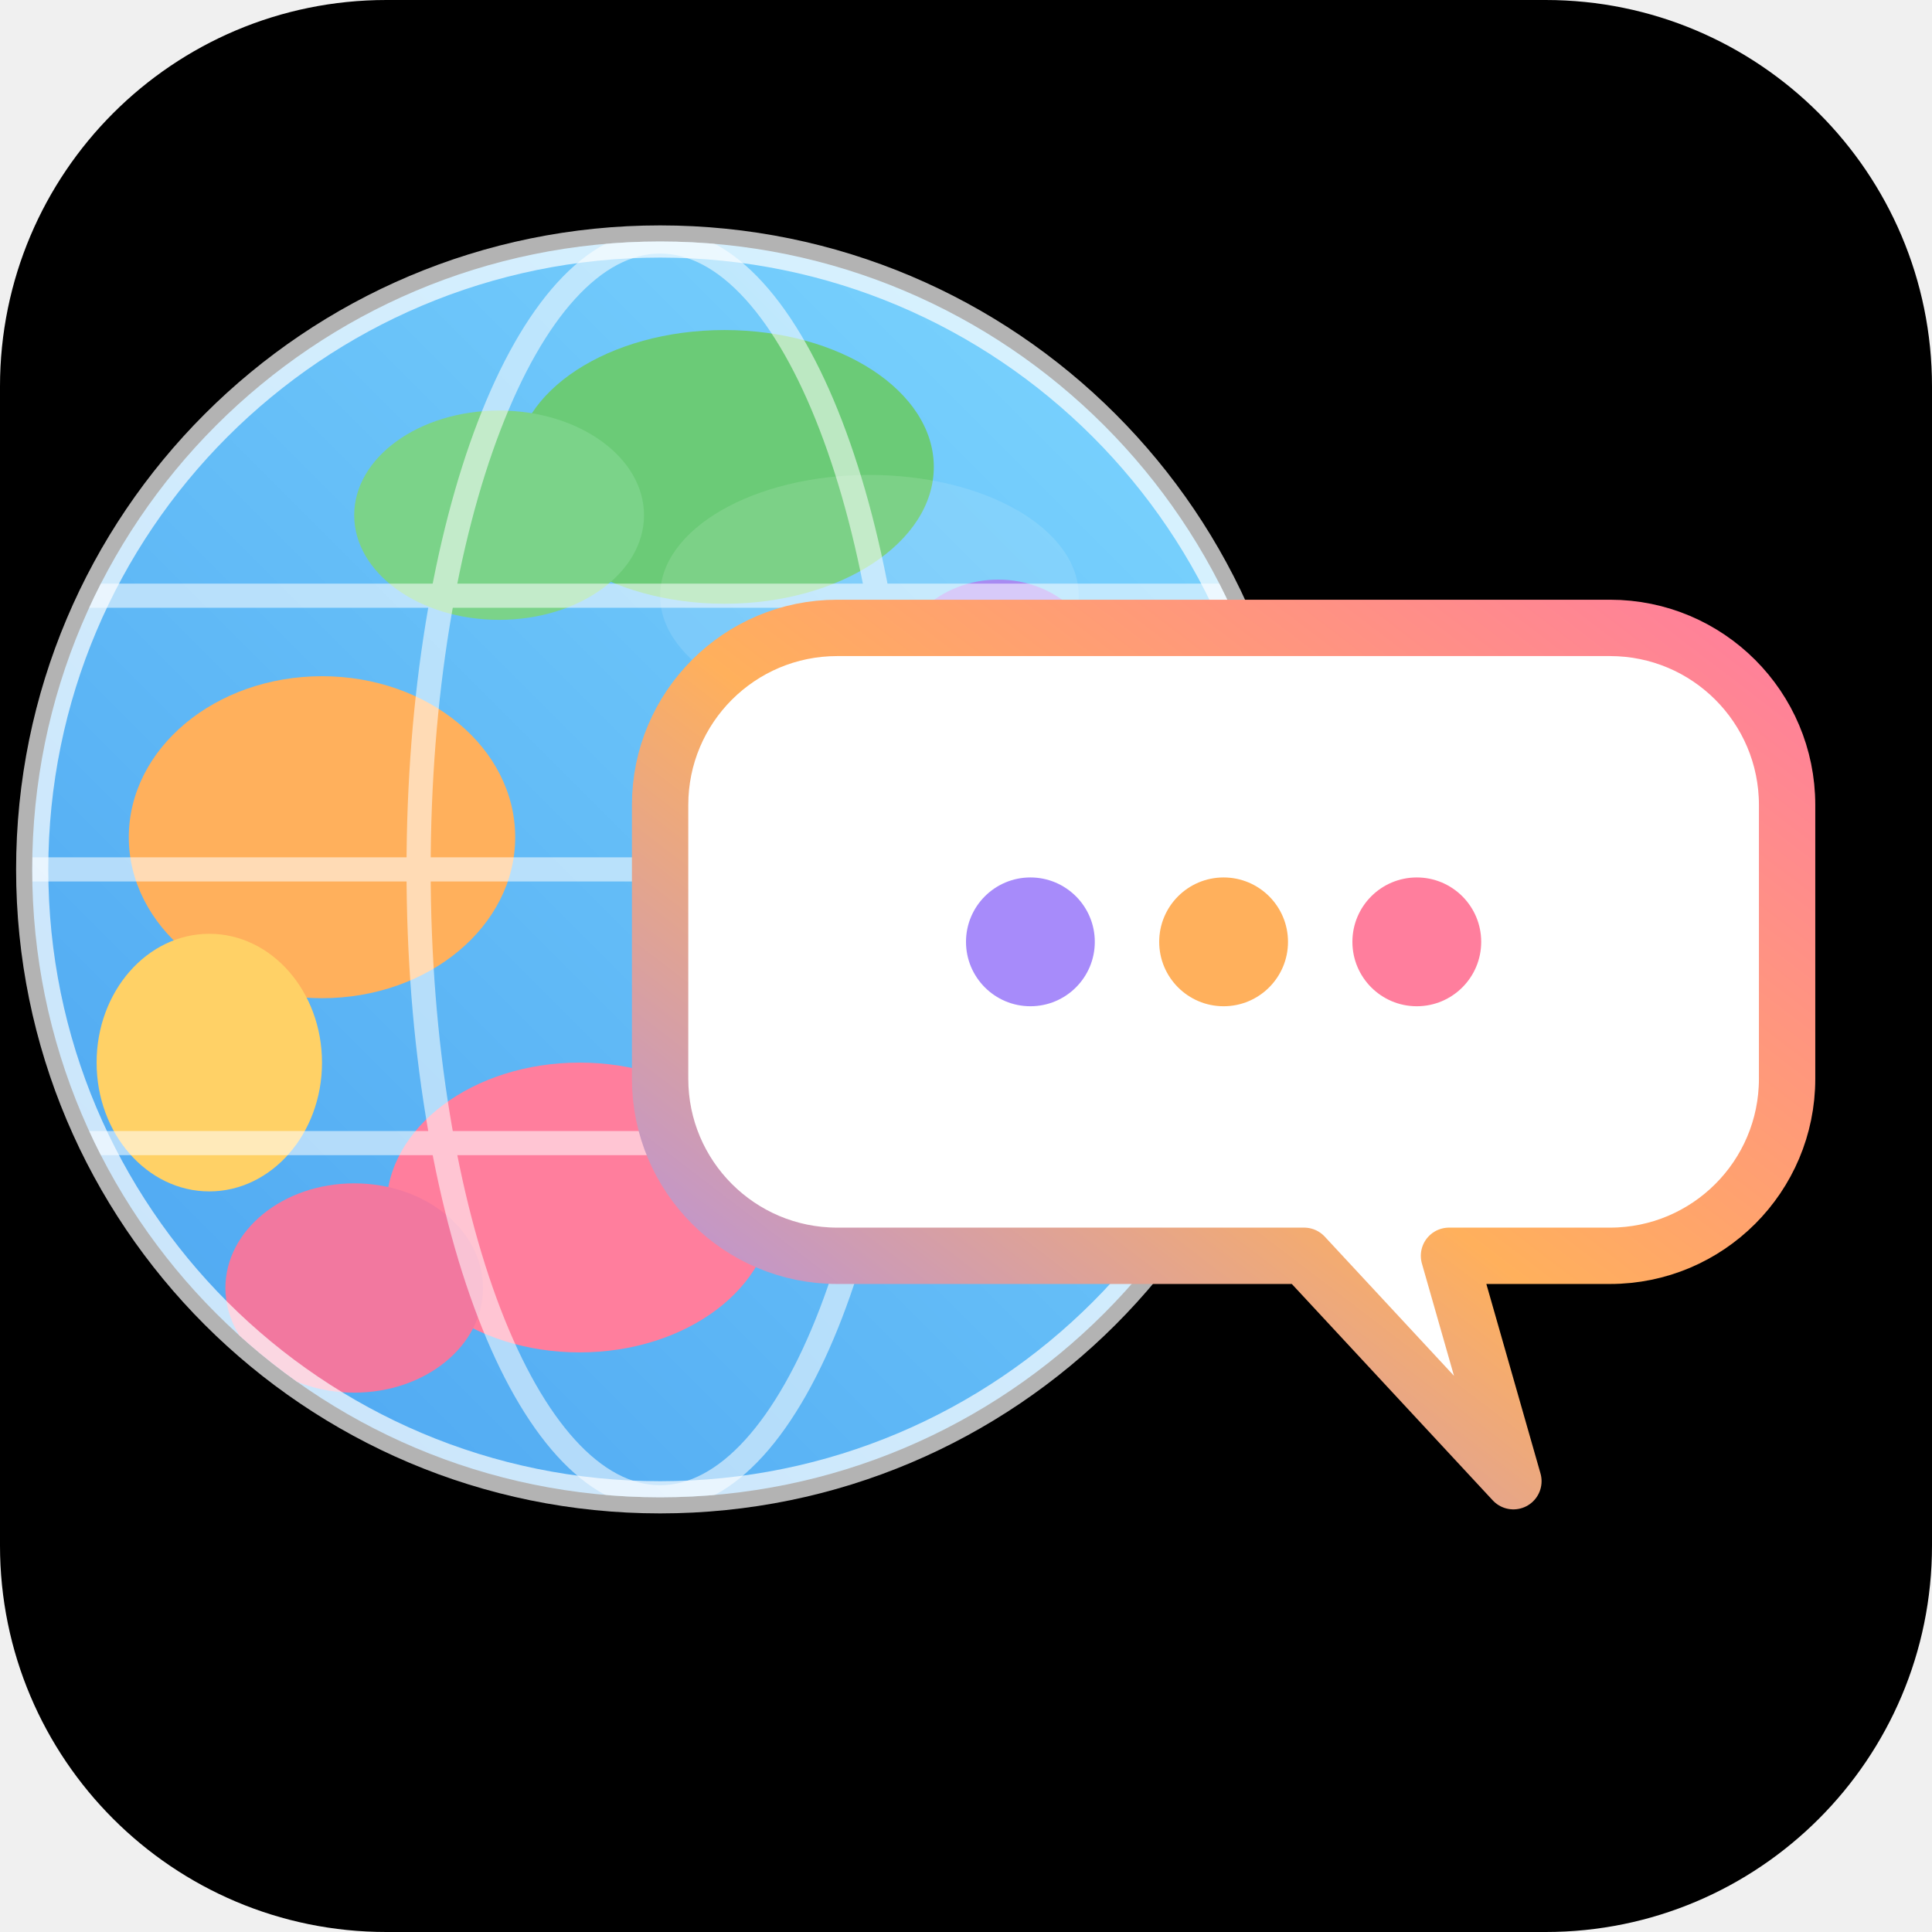
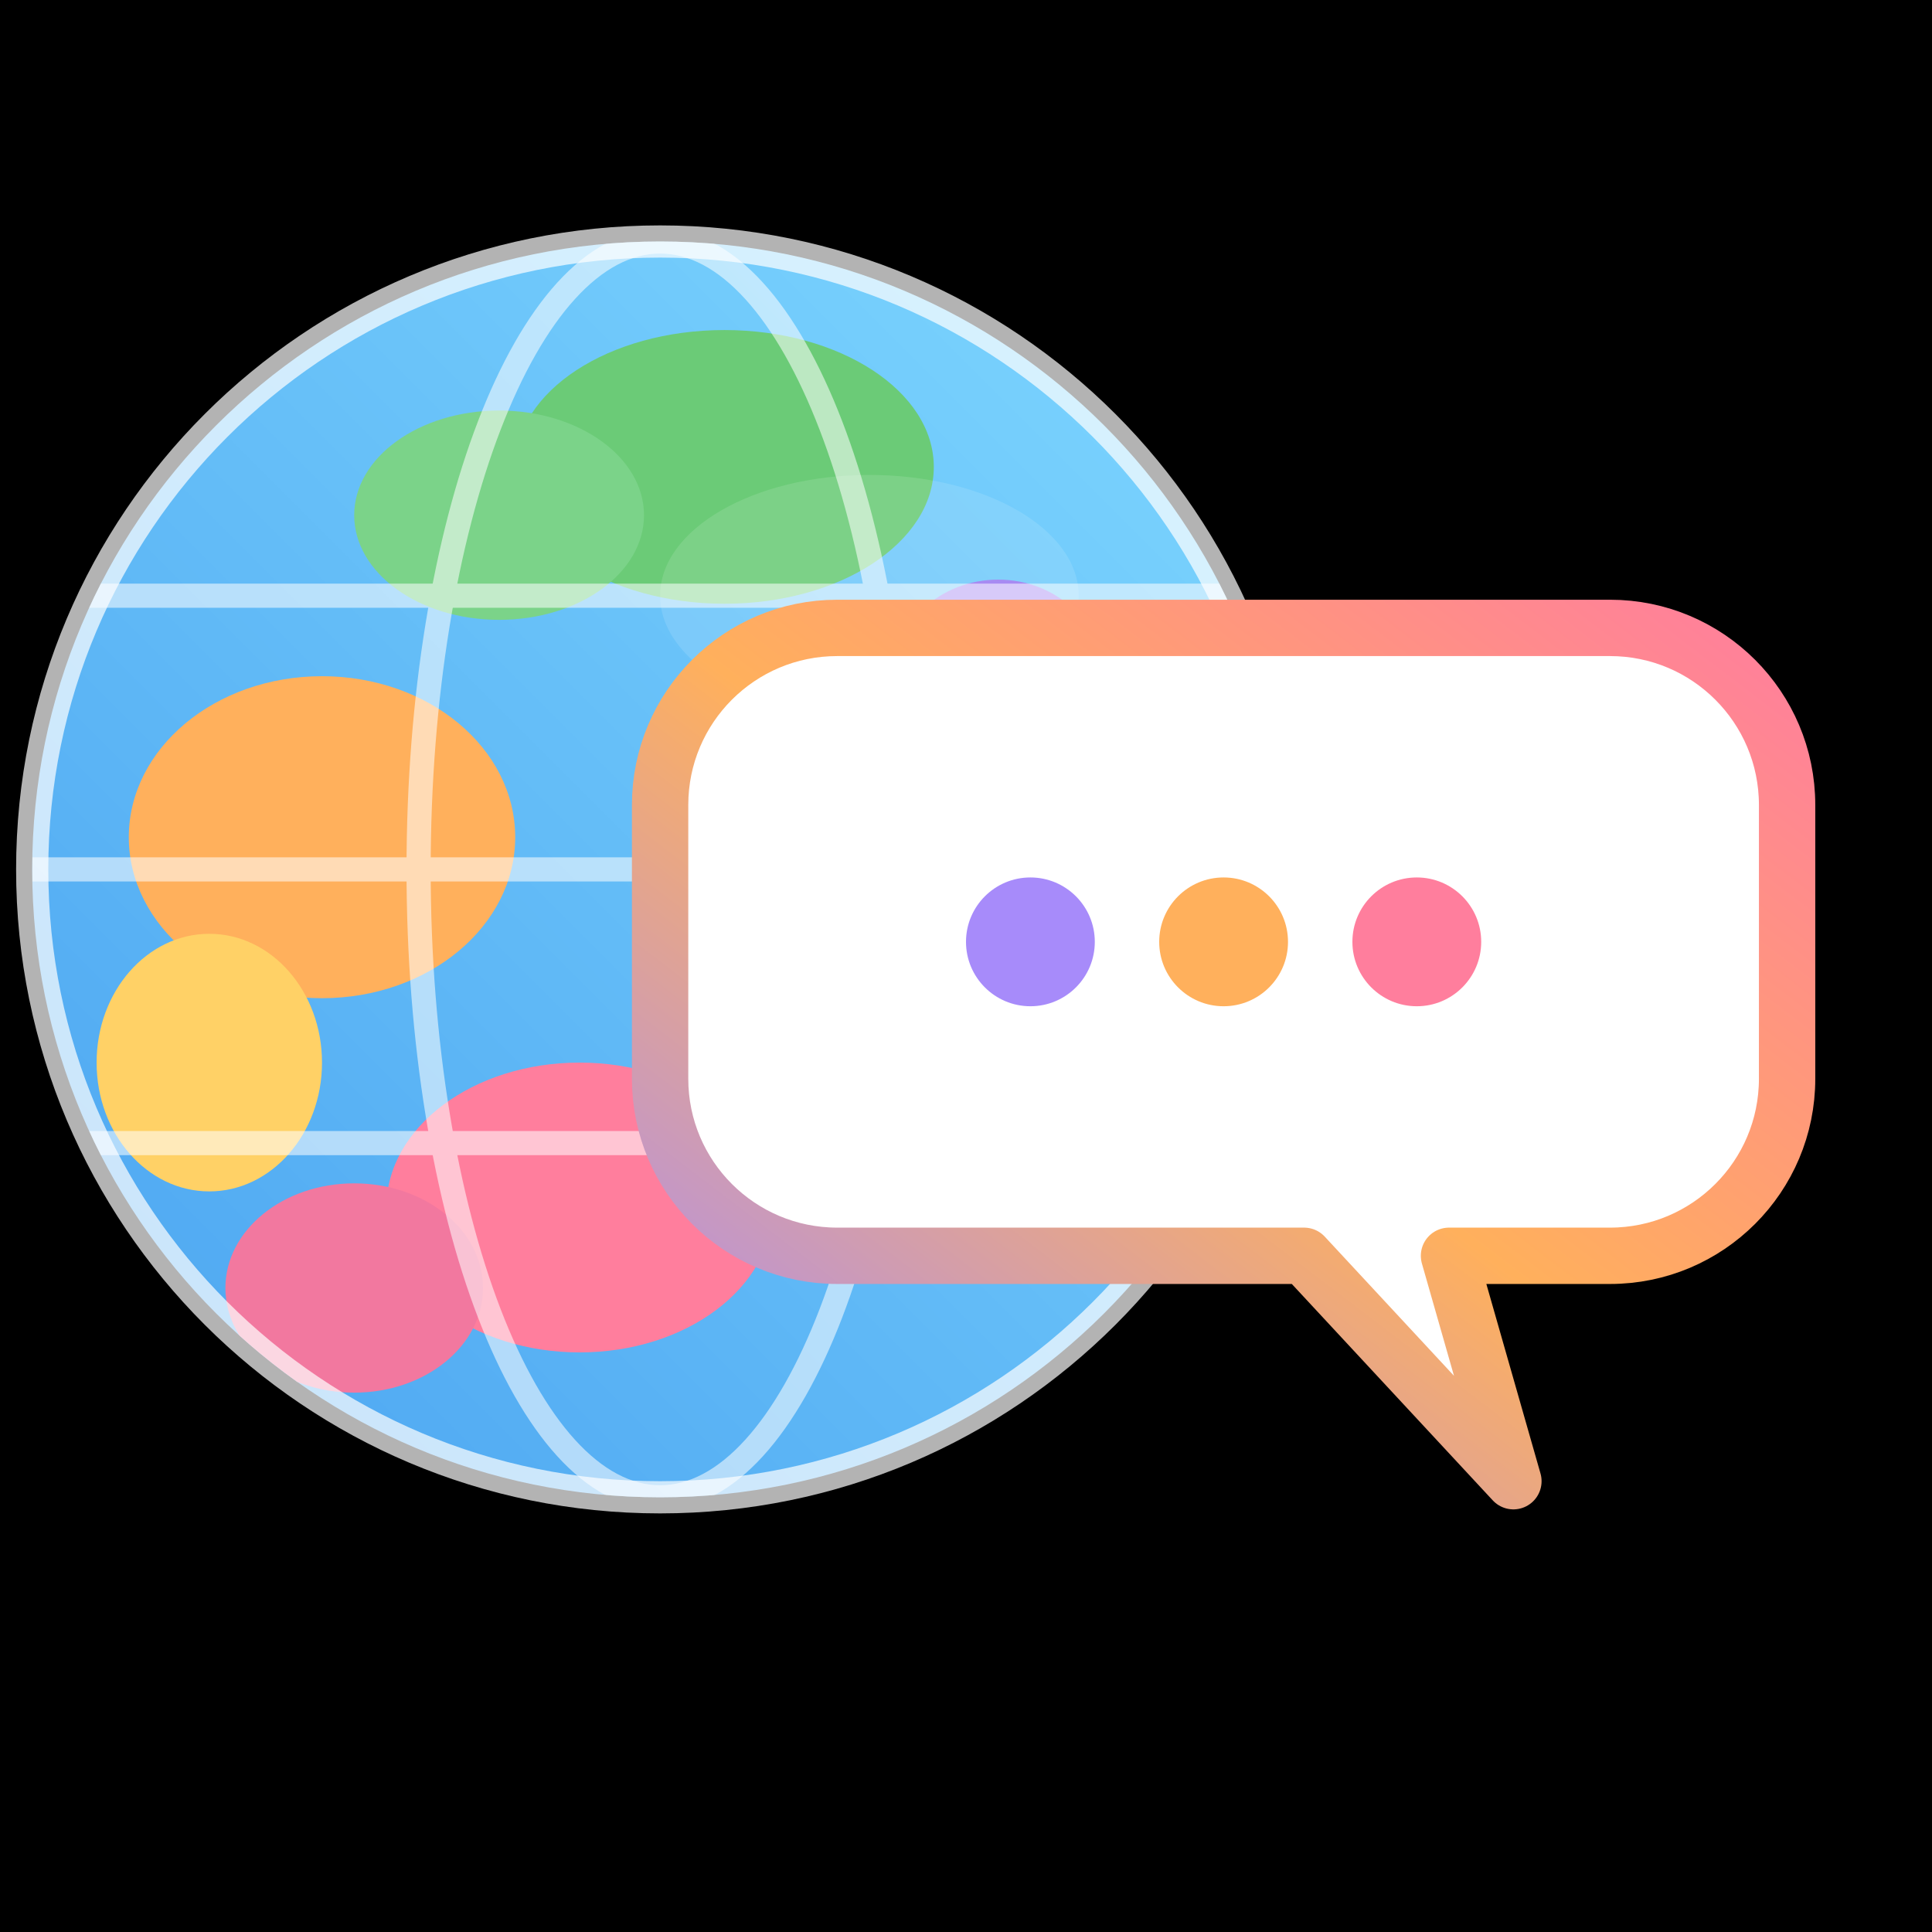
<svg xmlns="http://www.w3.org/2000/svg" viewBox="0 0 240 240" width="240" height="240" role="img" aria-label="Myla Logo – Sprechblase vorne, bunter Globus dahinter rechts">
  <defs>
    <linearGradient id="ocean" x1="0" y1="0" x2="1" y2="1">
      <stop offset="0" stop-color="#7FD8FF" />
      <stop offset="1" stop-color="#4AA3F0" />
    </linearGradient>
    <linearGradient id="bubbleStroke" x1="0" y1="0" x2="1" y2="1">
      <stop offset="0" stop-color="#FF7E9D" />
      <stop offset="0.5" stop-color="#FFB05C" />
      <stop offset="1" stop-color="#A78BFA" />
    </linearGradient>
    <clipPath id="globeClip">
      <circle cx="158" cy="108" r="78" />
    </clipPath>
  </defs>
-   <rect width="240" height="240" rx="48" fill="#000000" />
+   <rect width="240" height="240" fill="#000000" />
  <g transform="translate(240,0) scale(-1,1)">
    <circle cx="158" cy="108" r="78" fill="url(#ocean)" />
    <g clip-path="url(#globeClip)">
      <g>
        <ellipse cx="150" cy="58" rx="26" ry="17" fill="#6BCB77" />
        <ellipse cx="178" cy="64" rx="18" ry="13" fill="#7BD389" />
        <ellipse cx="200" cy="104" rx="24" ry="20" fill="#FFB05C" />
        <ellipse cx="214" cy="132" rx="14" ry="16" fill="#FFD166" />
        <ellipse cx="168" cy="150" rx="24" ry="18" fill="#FF7E9D" />
        <ellipse cx="196" cy="160" rx="16" ry="13" fill="#F2789F" />
        <ellipse cx="120" cy="120" rx="18" ry="22" fill="#A78BFA" />
        <ellipse cx="116" cy="84" rx="13" ry="12" fill="#9B7BF0" />
      </g>
      <g fill="none" stroke="#FFFFFF" stroke-width="3" opacity="0.55">
        <ellipse cx="158" cy="108" rx="30" ry="78" />
        <line x1="80" y1="108" x2="236" y2="108" />
        <line x1="86" y1="74" x2="230" y2="74" />
        <line x1="86" y1="142" x2="230" y2="142" />
      </g>
    </g>
    <circle cx="158" cy="108" r="78" fill="none" stroke="#FFFFFF" stroke-width="4" opacity="0.7" />
    <ellipse cx="132" cy="74" rx="26" ry="15" fill="#FFFFFF" opacity="0.12" />
    <g>
      <path d="M40 78 H136 A22 22 0 0 1 158 100 V134 A22 22 0 0 1 136 156              H78 L52 184 L60 156 H40 A22 22 0 0 1 18 134 V100 A22 22 0 0 1 40 78 Z" fill="#FFFFFF" stroke="url(#bubbleStroke)" stroke-width="7" stroke-linejoin="round" />
      <circle cx="64" cy="117" r="8" fill="#FF7E9D" />
      <circle cx="88" cy="117" r="8" fill="#FFB05C" />
      <circle cx="112" cy="117" r="8" fill="#A78BFA" />
    </g>
  </g>
</svg>
